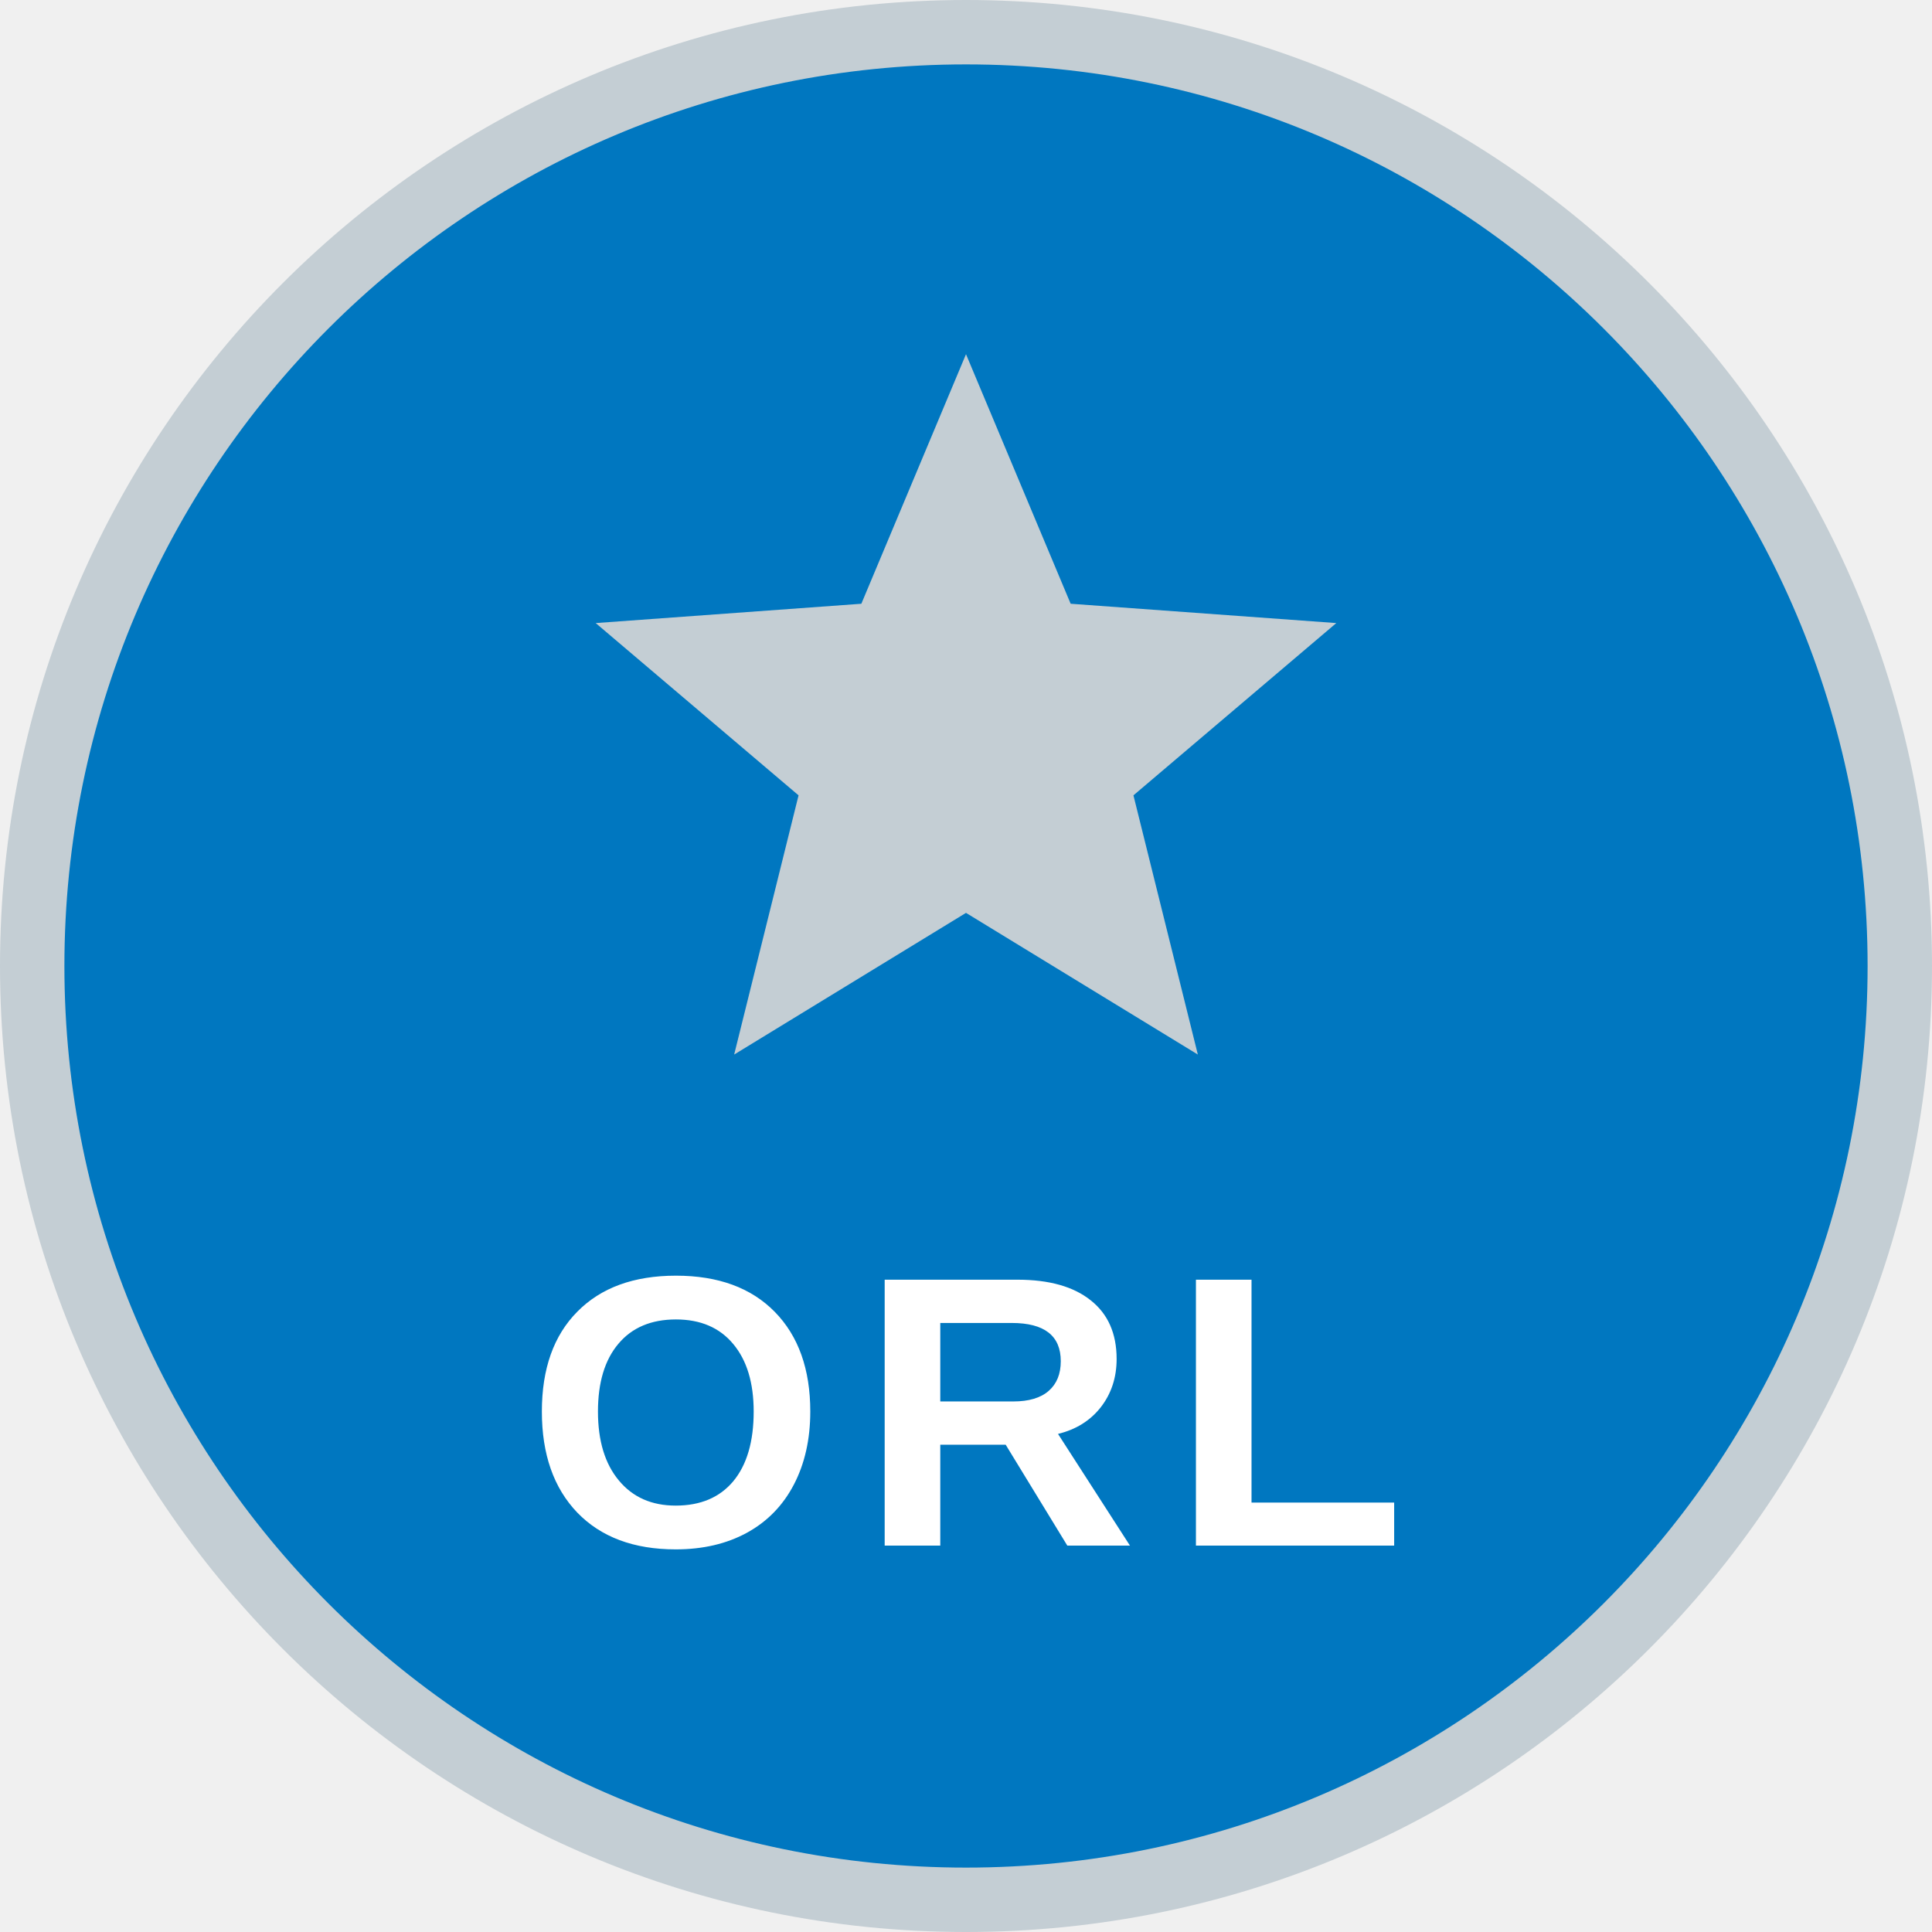
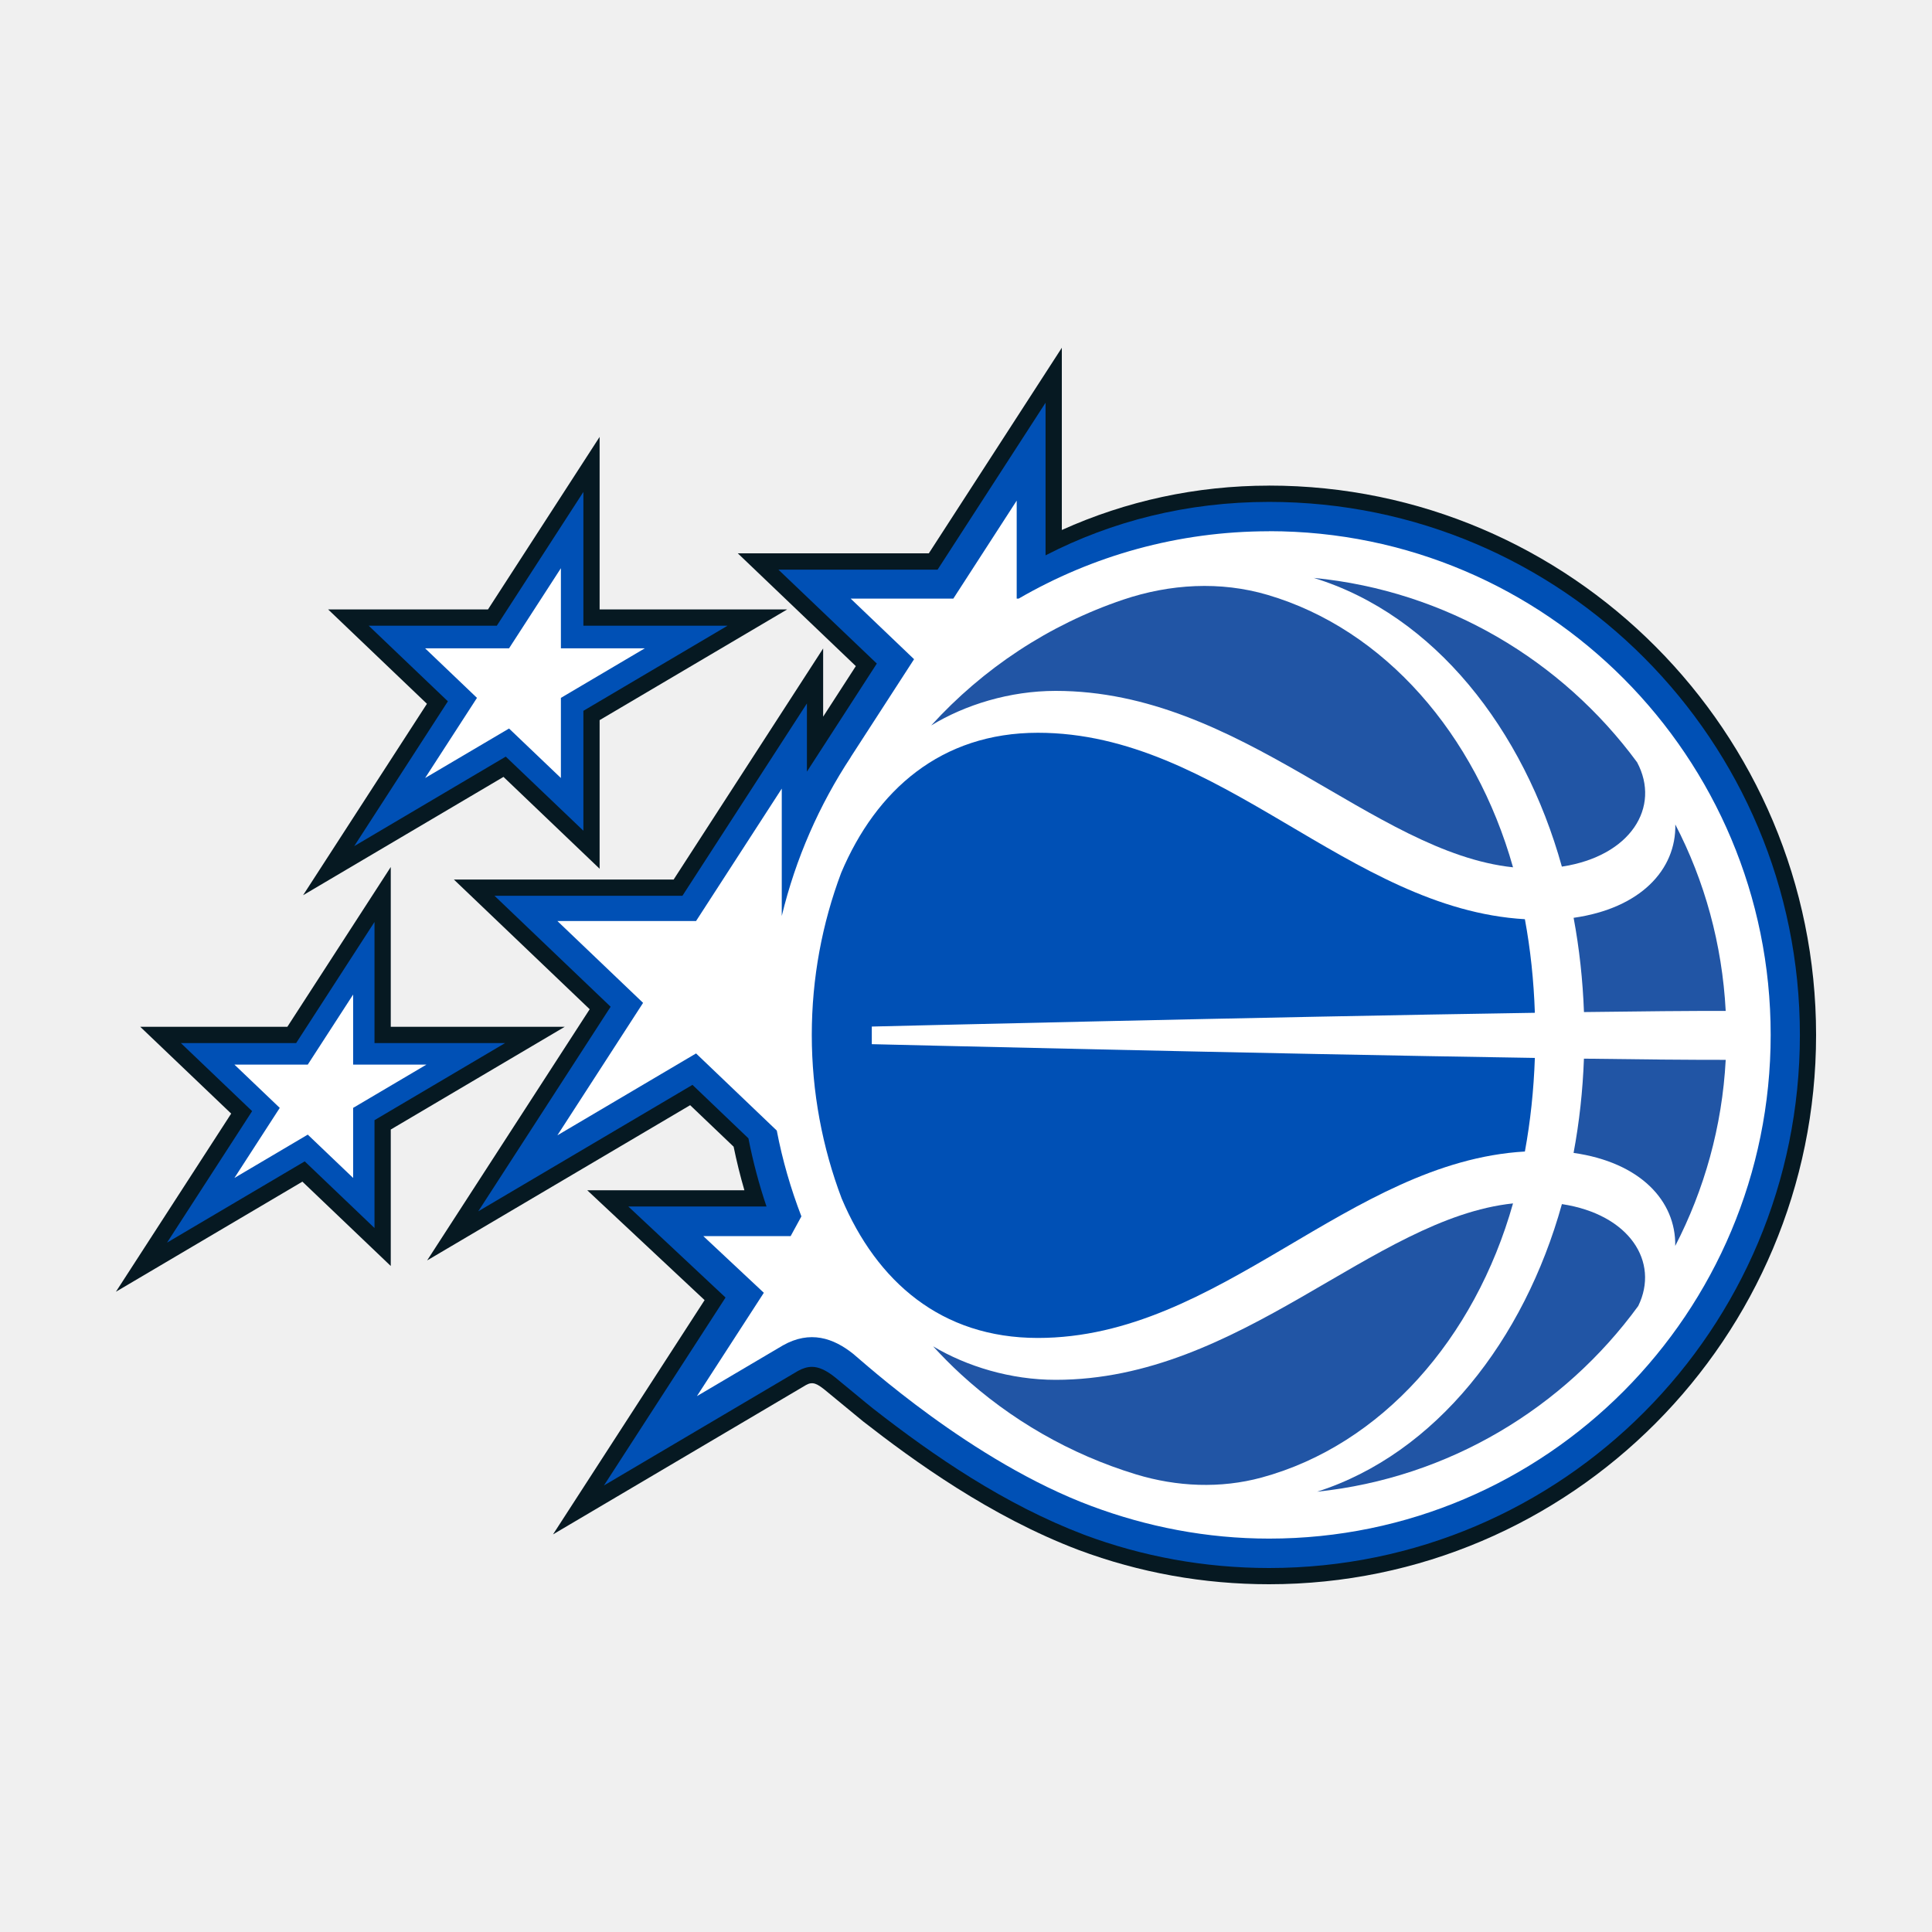
- <svg xmlns="http://www.w3.org/2000/svg" viewBox="0 0 120 120" role="img" aria-label="Placeholder logo">
-   <circle cx="60" cy="60" r="58" fill="#0077C0" stroke="#C4CED4" stroke-width="4" />
-   <path d="M60 22 l6.5 15.5 16.5 1.2 -12.6 10.7 4 16.1 -14.4 -8.8 -14.4 8.8 4 -16.1 -12.6 -10.7 16.5 -1.2z" fill="#C4CED4" />
-   <text x="60" y="96" text-anchor="middle" font-family="Arial Narrow, Arial, sans-serif" font-weight="700" font-size="24" fill="#ffffff" letter-spacing="2">ORL</text>
+ <svg xmlns="http://www.w3.org/2000/svg" width="50" height="50" viewBox="0 0 50 50" fill="none">
+   <path d="M15.518 15.772V11.307L12.629 15.772H8.492L11.049 18.214L7.844 23.168L13.03 20.106L15.518 22.483V18.637L20.372 15.772H15.518Z" fill="#061922" />
+   <path d="M15.098 16.194V12.731L12.857 16.194H9.543L11.591 18.15L9.167 21.898L13.089 19.581L15.098 21.499V18.396L18.828 16.194H15.098Z" fill="#0050B5" />
+   <path d="M14.516 16.779V14.705L13.174 16.779H11.002L12.344 18.061L11.002 20.135L13.174 18.854L14.516 20.135V18.061L16.687 16.779H14.516Z" fill="white" />
+   <path d="M10.113 26.573V22.438L7.437 26.573H3.629L5.983 28.82L3 33.43L7.826 30.581L10.113 32.764V29.232L14.616 26.573H10.113Z" fill="#061922" />
+   <path d="M9.692 26.995V23.861L7.664 26.995H4.681L6.525 28.756L4.323 32.159L7.886 30.056L9.692 31.781V28.99L13.071 26.995H9.692Z" fill="#0050B5" />
+   <path d="M9.139 27.552V25.739L7.965 27.552H6.067L7.24 28.672L6.067 30.485L7.965 29.364L9.139 30.485V28.672L11.036 27.552H9.139Z" fill="white" />
+   <path d="M32.844 12.568C30.954 12.568 29.141 12.967 27.48 13.716V9L24.038 14.32H19.094L22.149 17.239L21.303 18.547V16.782L17.434 22.762H11.746L15.261 26.119L11.054 32.62L17.861 28.602L18.986 29.676C19.064 30.055 19.156 30.431 19.265 30.804H15.198L18.235 33.647L14.312 39.71L20.862 35.843C21.033 35.747 21.148 35.812 21.343 35.967C21.386 36.001 22.265 36.728 22.339 36.787C23.637 37.799 25.626 39.245 27.911 40.112C29.489 40.702 31.148 41 32.844 41C40.65 41 47 34.623 47 26.784C47 18.945 40.65 12.567 32.844 12.567" fill="#061922" />
+   <path d="M32.844 12.989C30.718 12.989 28.774 13.489 27.059 14.372V10.423L24.265 14.742H20.145L22.692 17.173L20.883 19.97V18.205L17.661 23.183H12.798L15.803 26.054L12.377 31.349L17.921 28.076L19.369 29.46C19.488 30.062 19.643 30.652 19.837 31.224H16.261L18.777 33.58L15.63 38.444L20.649 35.481C20.772 35.412 20.895 35.374 21.012 35.374C21.187 35.374 21.381 35.461 21.604 35.639C21.708 35.721 22.465 36.353 22.597 36.455C24.171 37.684 25.998 38.936 28.059 39.72C29.549 40.277 31.162 40.58 32.844 40.58C40.431 40.58 46.581 34.404 46.581 26.784C46.581 19.165 40.431 12.989 32.844 12.989Z" fill="#0050B5" />
+   <path d="M32.844 13.749C30.482 13.749 28.27 14.386 26.363 15.492H26.312V12.956L24.672 15.492H22.015L23.656 17.06L22.015 19.596L22.018 19.595C21.202 20.833 20.591 22.219 20.232 23.705V20.409L18.014 23.836H14.425L16.643 25.954L14.425 29.382L18.014 27.263L20.103 29.259C20.25 30.026 20.466 30.768 20.74 31.48L20.462 31.99H18.201C18.201 31.99 19.57 33.272 19.768 33.457L18.036 36.132L20.263 34.818C20.964 34.423 21.566 34.627 22.08 35.037C22.314 35.224 25.144 37.822 28.253 38.979C29.684 39.513 31.229 39.819 32.845 39.819C40.014 39.819 45.825 33.982 45.825 26.783C45.825 19.584 40.014 13.747 32.845 13.747" fill="white" />
+   <path d="M24.099 18.775C24.974 18.241 26.13 17.88 27.32 17.88C32.12 17.88 35.527 22.06 39.157 22.446C38.185 19 35.831 16.287 32.807 15.396C31.581 15.034 30.279 15.111 29.068 15.519C27.143 16.169 25.439 17.302 24.099 18.775Z" fill="#2155A5" />
+   <path d="M33.999 14.956C37.121 15.912 39.434 18.88 40.421 22.428C42.202 22.158 42.986 20.888 42.368 19.728C40.427 17.091 37.428 15.289 33.999 14.956Z" fill="#2155A5" />
+   <path d="M22.563 26.567C22.563 26.567 32.726 26.319 39.722 26.211C39.694 25.377 39.608 24.567 39.464 23.789C34.898 23.523 31.575 18.964 26.86 18.964C24.357 18.964 22.675 20.444 21.769 22.59C21.279 23.895 21.009 25.308 21.009 26.784C21.009 28.261 21.284 29.703 21.783 31.018C22.69 33.163 24.356 34.626 26.859 34.626C31.574 34.626 34.897 30.067 39.464 29.801C39.607 29.023 39.693 28.214 39.722 27.379C32.725 27.271 22.562 27.023 22.562 27.023V26.566L22.563 26.567Z" fill="#0050B5" />
+   <path d="M40.725 23.753C40.874 24.549 40.962 25.365 40.993 26.192C42.473 26.172 43.743 26.161 44.661 26.162C44.569 24.428 44.114 22.795 43.357 21.338C43.381 22.511 42.451 23.508 40.725 23.753" fill="#2155A5" />
+   <path d="M39.157 31.144C35.527 31.53 32.12 35.71 27.32 35.71C26.152 35.71 25.018 35.361 24.149 34.843C24.378 35.093 24.616 35.334 24.865 35.563C26.149 36.742 27.694 37.637 29.401 38.157C30.456 38.478 31.585 38.528 32.649 38.239C35.748 37.397 38.168 34.65 39.157 31.143" fill="#2155A5" />
+   <path d="M42.398 33.798C42.954 32.656 42.17 31.427 40.422 31.162C39.444 34.678 37.163 37.62 34.087 38.605C37.497 38.248 40.475 36.435 42.398 33.798Z" fill="#2155A5" />
+   <path d="M44.66 27.429C43.742 27.43 42.472 27.419 40.992 27.398C40.962 28.225 40.873 29.041 40.724 29.837C42.446 30.082 43.375 31.075 43.355 32.244C44.106 30.789 44.569 29.16 44.661 27.432C44.661 27.431 44.66 27.43 44.659 27.429" fill="#2155A5" />
</svg>
